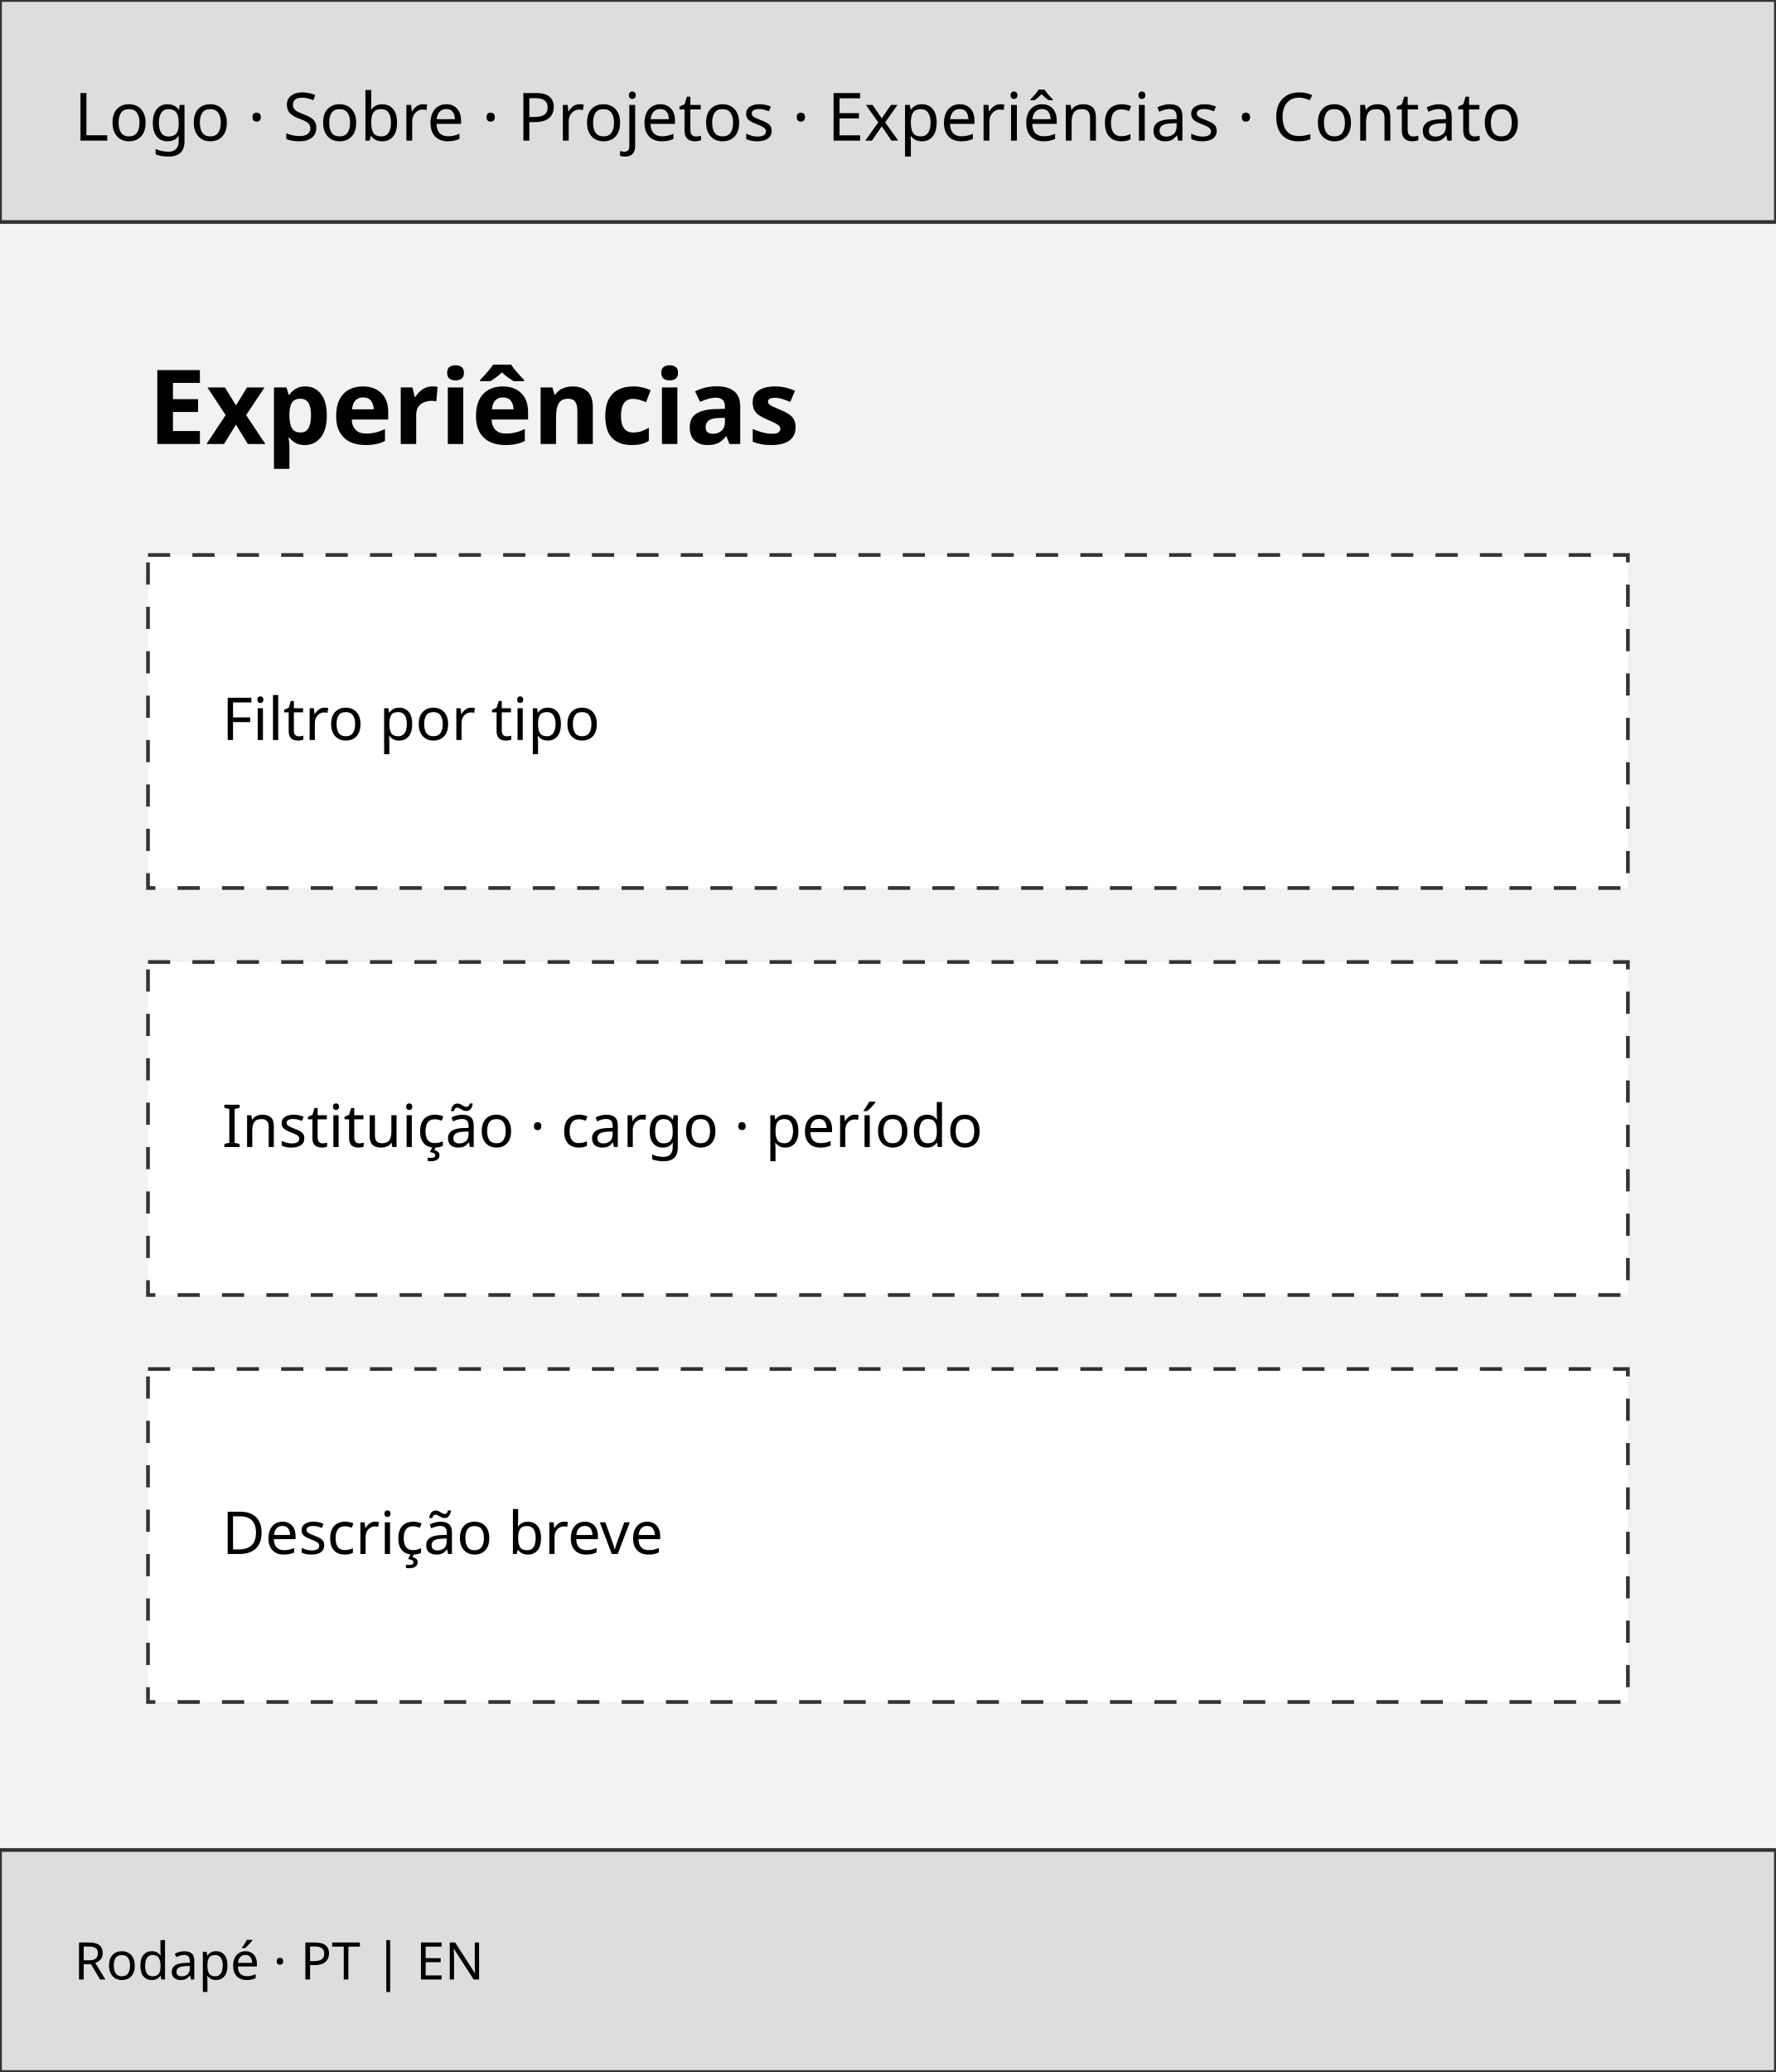
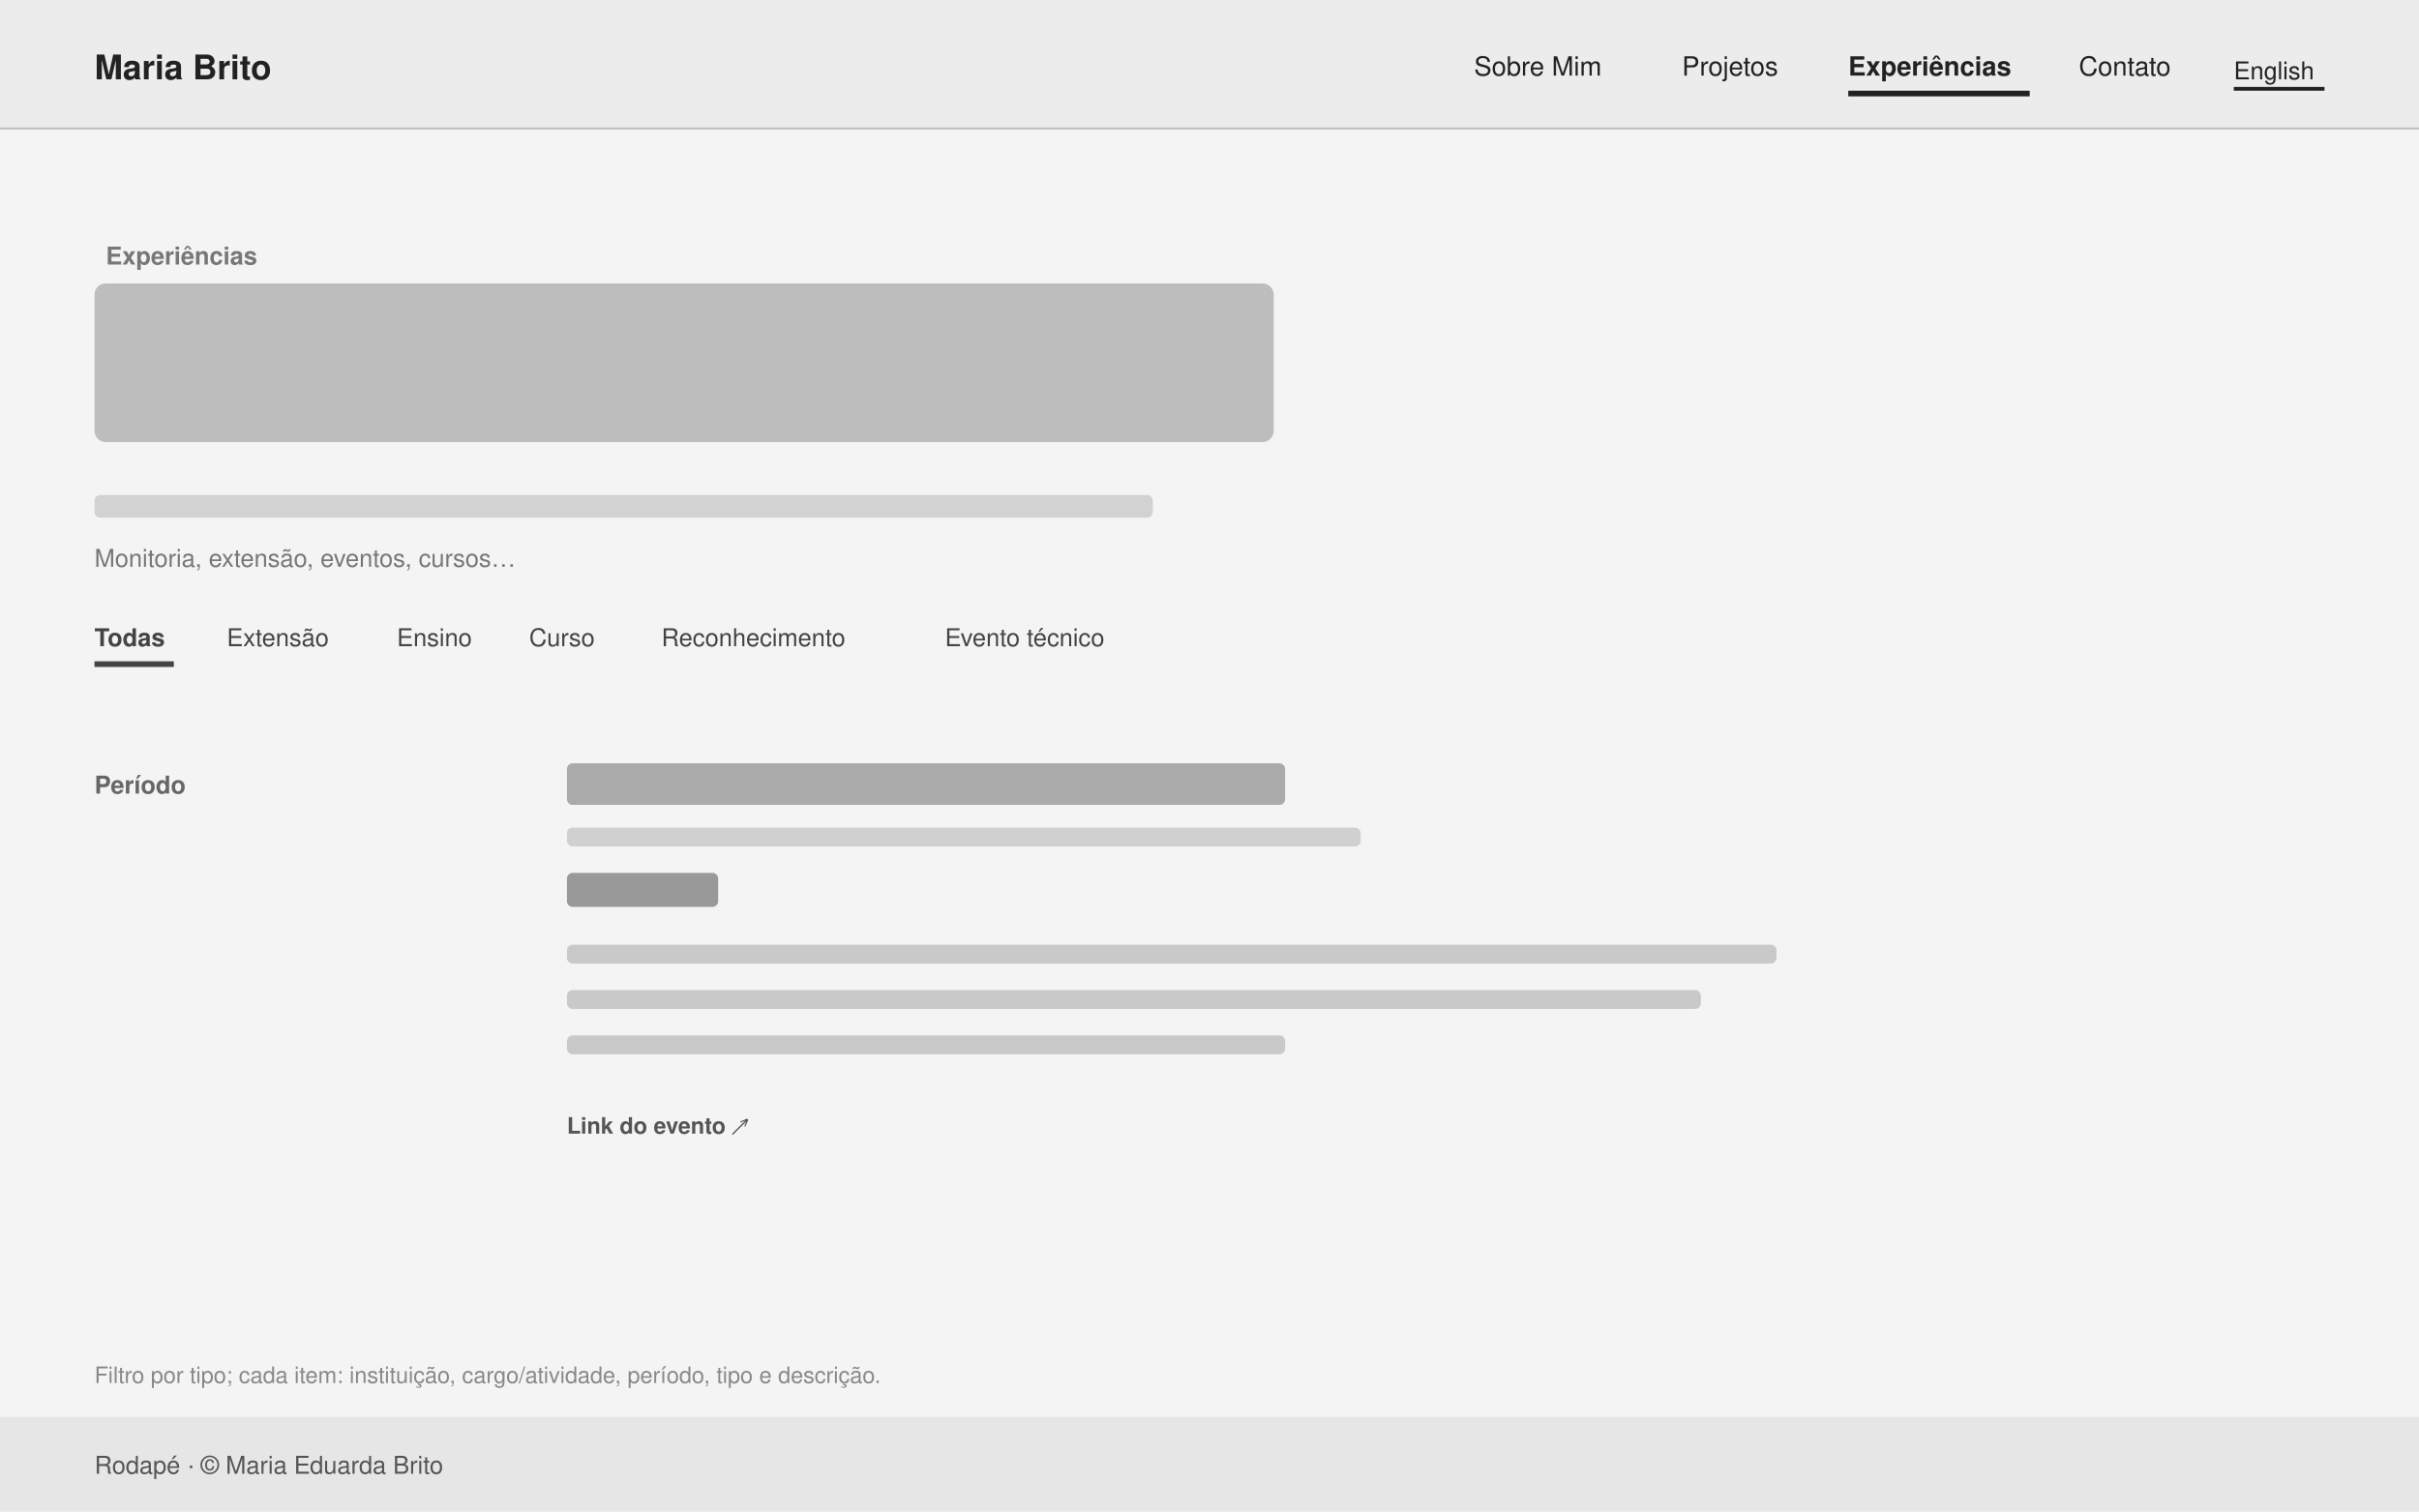
- <svg xmlns="http://www.w3.org/2000/svg" width="480" height="560" viewBox="0 0 480 560">
-   <rect width="480" height="560" fill="#f2f2f2" />
-   <rect x="0" y="0" width="480" height="60" fill="#ddd" stroke="#333" />
-   <text x="20" y="38" font-size="18" font-family="sans-serif">Logo · Sobre · Projetos · Experiências · Contato</text>
-   <text x="40" y="120" font-size="28" font-weight="bold" font-family="sans-serif">Experiências</text>
-   <rect x="40" y="150" width="400" height="90" fill="#fff" stroke="#333" stroke-dasharray="6" />
-   <text x="60" y="200" font-size="16" font-family="sans-serif">Filtro por tipo</text>
-   <rect x="40" y="260" width="400" height="90" fill="#fff" stroke="#333" stroke-dasharray="6" />
-   <text x="60" y="310" font-size="16" font-family="sans-serif">Instituição · cargo · período</text>
-   <rect x="40" y="370" width="400" height="90" fill="#fff" stroke="#333" stroke-dasharray="6" />
-   <text x="60" y="420" font-size="16" font-family="sans-serif">Descrição breve</text>
-   <rect x="0" y="500" width="480" height="60" fill="#ddd" stroke="#333" />
-   <text x="20" y="535" font-size="14" font-family="sans-serif">Rodapé · PT | EN</text>
+ <svg xmlns="http://www.w3.org/2000/svg" width="1280" height="800" viewBox="0 0 1280 800">
+   <rect width="1280" height="800" fill="#f4f4f4" />
+   <rect width="1280" height="68" fill="#ececec" />
+   <line x1="0" y1="68" x2="1280" y2="68" stroke="#bbb" />
+   <text x="50" y="42" font-family="Helvetica,Arial,sans-serif" font-size="18" font-weight="700" fill="#222">Maria Brito</text>
+   <text x="780" y="40" font-family="Helvetica,Arial,sans-serif" font-size="14" font-weight="400" fill="#222">Sobre Mim</text>
+   <text x="890" y="40" font-family="Helvetica,Arial,sans-serif" font-size="14" font-weight="400" fill="#222">Projetos</text>
+   <text x="978" y="40" font-family="Helvetica,Arial,sans-serif" font-size="14" font-weight="700" fill="#222">Experiências</text>
+   <rect x="978" y="48" width="96" height="3" fill="#222" />
+   <text x="1100" y="40" font-family="Helvetica,Arial,sans-serif" font-size="14" font-weight="400" fill="#222">Contato</text>
+   <text x="1182" y="42" font-family="Helvetica,Arial,sans-serif" font-size="13" font-weight="400" fill="#222">English</text>
+   <rect x="1182" y="46" width="48" height="2" fill="#222" />
+   <rect x="50" y="150" width="624" height="84" rx="6" fill="#bdbdbd" />
+   <text x="56" y="140" font-family="Helvetica,Arial,sans-serif" font-size="13" font-weight="700" fill="#777">Experiências</text>
+   <rect x="50" y="262" width="560" height="12" rx="3" fill="#d2d2d2" />
+   <text x="50" y="300" font-family="Helvetica,Arial,sans-serif" font-size="13" font-weight="400" fill="#777">Monitoria, extensão, eventos, cursos…</text>
+   <text x="50" y="342" font-family="Helvetica,Arial,sans-serif" font-size="13" font-weight="700" fill="#444">Todas</text>
+   <text x="120" y="342" font-family="Helvetica,Arial,sans-serif" font-size="13" font-weight="400" fill="#444">Extensão</text>
+   <text x="210" y="342" font-family="Helvetica,Arial,sans-serif" font-size="13" font-weight="400" fill="#444">Ensino</text>
+   <text x="280" y="342" font-family="Helvetica,Arial,sans-serif" font-size="13" font-weight="400" fill="#444">Curso</text>
+   <text x="350" y="342" font-family="Helvetica,Arial,sans-serif" font-size="13" font-weight="400" fill="#444">Reconhecimento</text>
+   <text x="500" y="342" font-family="Helvetica,Arial,sans-serif" font-size="13" font-weight="400" fill="#444">Evento técnico</text>
+   <rect x="50" y="350" width="42" height="3" fill="#444" />
+   <text x="50" y="420" font-family="Helvetica,Arial,sans-serif" font-size="13" font-weight="700" fill="#666">Período</text>
+   <rect x="300" y="404" width="380" height="22" rx="3" fill="#aaa" />
+   <rect x="300" y="438" width="420" height="10" rx="3" fill="#d0d0d0" />
+   <rect x="300" y="462" width="80" height="18" rx="3" fill="#999" />
+   <rect x="300" y="500" width="640" height="10" rx="3" fill="#c9c9c9" />
+   <rect x="300" y="524" width="600" height="10" rx="3" fill="#c9c9c9" />
+   <rect x="300" y="548" width="380" height="10" rx="3" fill="#c9c9c9" />
+   <text x="300" y="600" font-family="Helvetica,Arial,sans-serif" font-size="12" font-weight="700" fill="#555">Link do evento ↗</text>
+   <rect x="0" y="750" width="1280" height="50" fill="#e6e6e6" />
+   <text x="50" y="780" font-family="Helvetica,Arial,sans-serif" font-size="13" font-weight="400" fill="#555">Rodapé · © Maria Eduarda Brito</text>
+   <text x="50" y="732" font-family="Helvetica,Arial,sans-serif" font-size="12" font-weight="400" fill="#888">Filtro por tipo; cada item: instituição, cargo/atividade, período, tipo e descrição.</text>
</svg>
